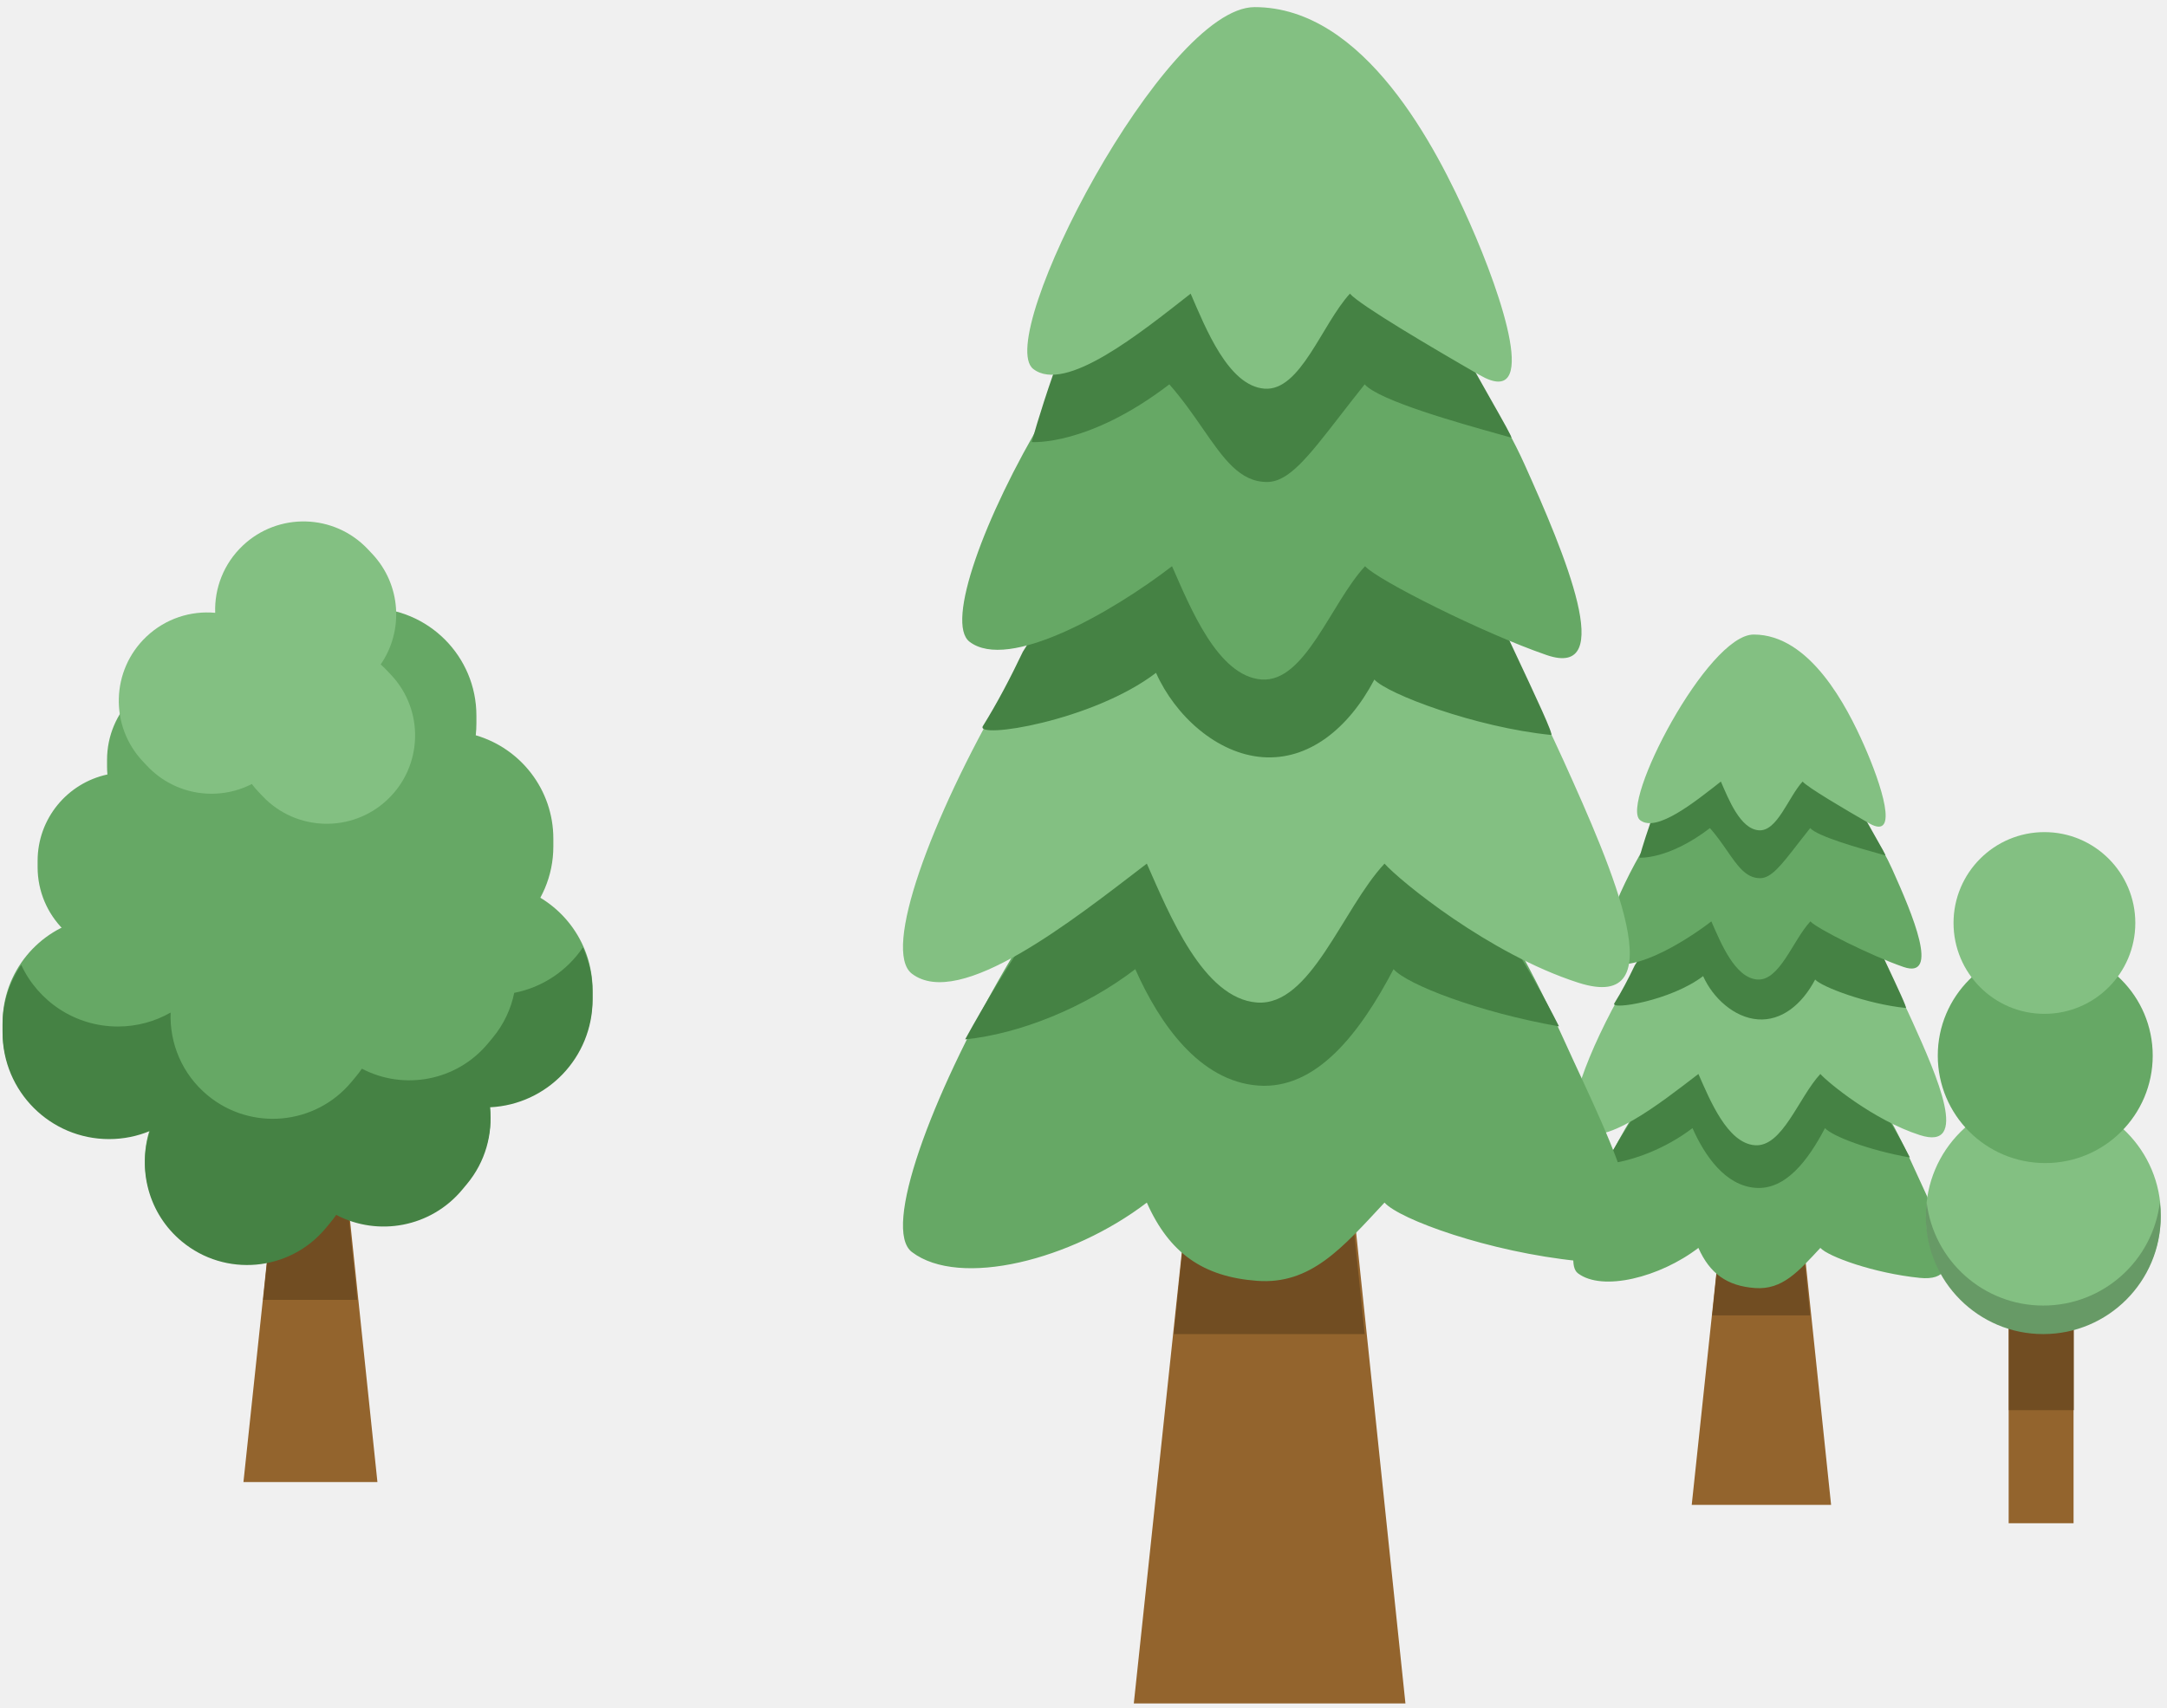
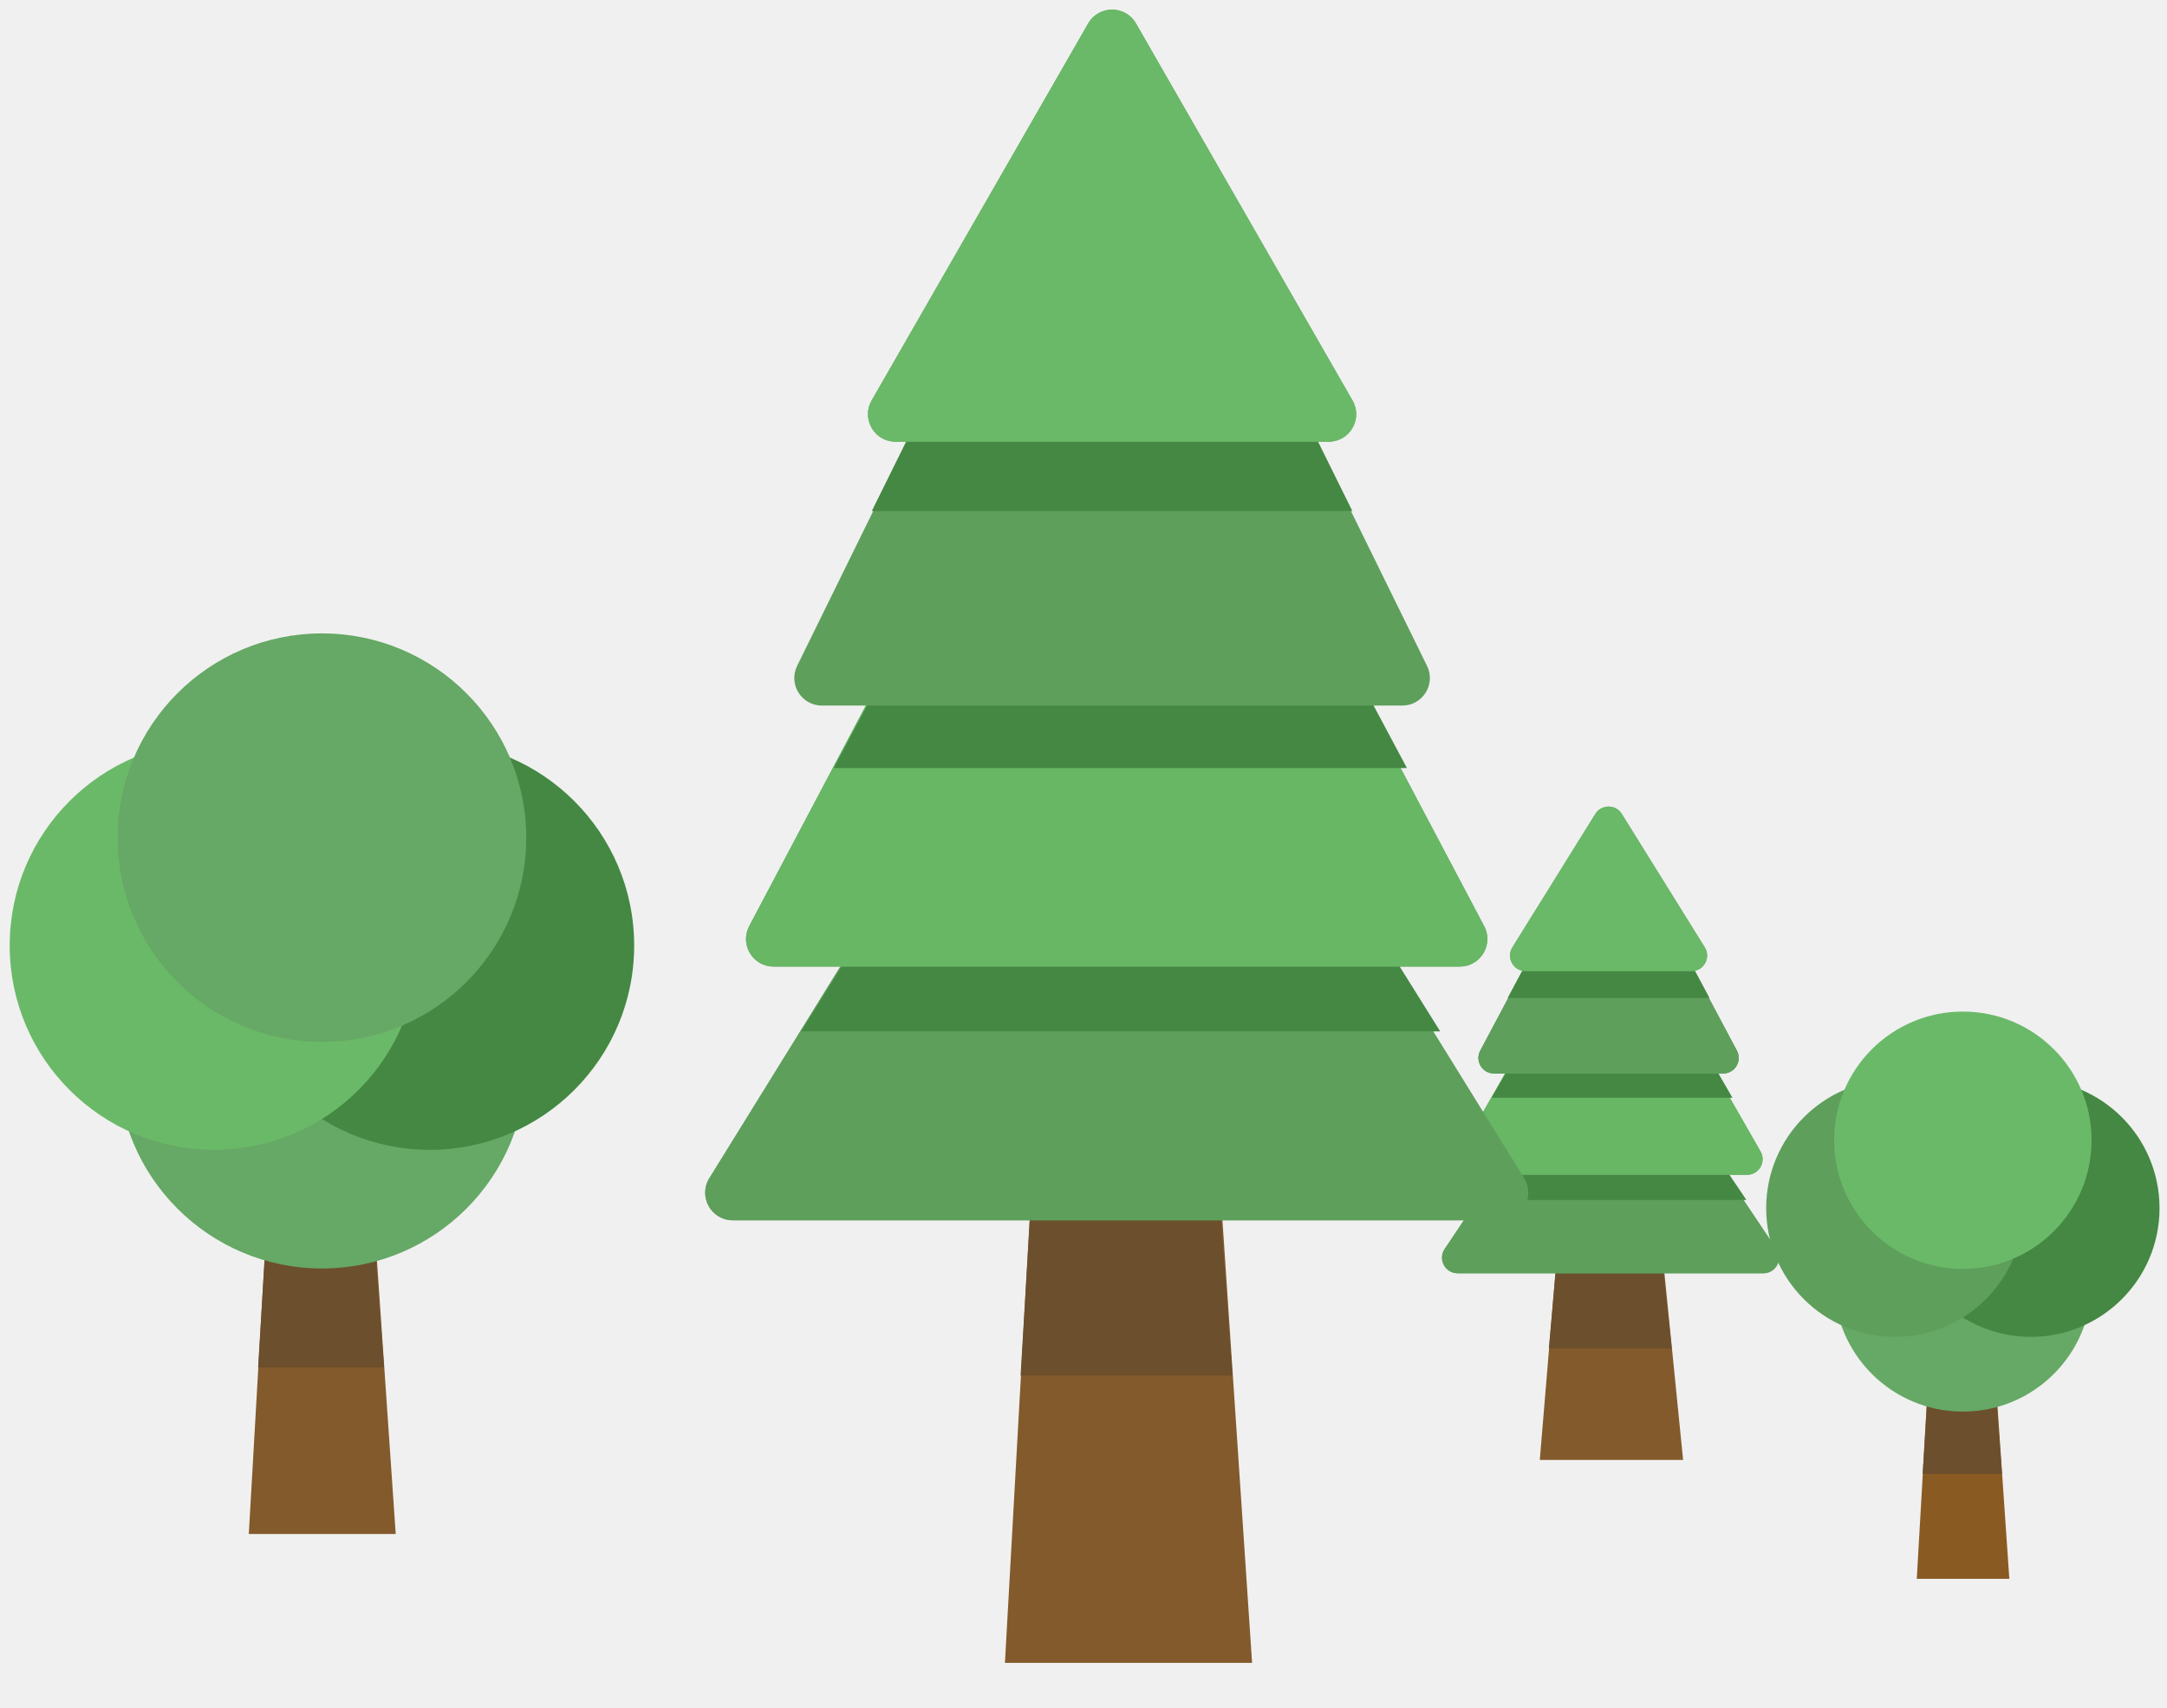
<svg xmlns="http://www.w3.org/2000/svg" width="236" height="186" viewBox="0 0 236 186" fill="none">
-   <path d="M188.994 119.229H194.737L199.417 163.933H184.24L188.994 119.229Z" fill="#93642D" />
-   <path d="M188.953 119.229H194.658L197.139 143.29H186.473L188.953 119.229Z" fill="#714D22" />
-   <path d="M209.079 139.207C214.803 139.784 211.01 132.899 208.243 126.777C205.476 120.655 199.489 109.139 190.299 109.139C182.768 109.139 168.499 136.161 171.841 138.703C174.514 140.737 180.789 139.141 184.966 135.94C186.22 138.765 188.112 140.087 191.119 140.313C194.127 140.539 195.881 138.482 198.248 135.94C199.083 136.881 204.084 138.703 209.079 139.207Z" fill="#66A865" />
-   <path fill-rule="evenodd" clip-rule="evenodd" d="M208 126.092C204.549 119.3 198.584 110.3 190.116 110.3C185.76 110.3 179.33 118.62 174.815 126.819C177.888 126.508 181.535 125.03 184.322 122.893C185.684 125.962 187.919 129.154 191.186 129.399C194.454 129.645 196.892 126.443 198.752 122.893C199.518 123.757 203.51 125.302 208 126.092Z" fill="#458244" />
-   <path d="M209.079 123.651C214.557 125.408 211.01 117.343 208.243 111.221C205.476 105.099 199.489 93.582 190.299 93.582C182.768 93.582 168.499 120.605 171.841 123.147C174.514 125.181 180.789 120.196 184.966 116.994C186.22 119.819 188.112 124.531 191.119 124.757C194.127 124.983 195.881 119.537 198.248 116.994C199.083 117.936 204.084 122.049 209.079 123.651Z" fill="#83C082" />
-   <path fill-rule="evenodd" clip-rule="evenodd" d="M205.416 104.93C206.742 107.753 207.712 109.82 207.556 109.804C203.312 109.378 198.391 107.504 197.681 106.707C196.225 109.474 193.989 111.236 191.433 111.045C188.877 110.853 186.545 108.724 185.48 106.332C181.93 109.043 175.344 110.052 175.806 109.308C176.598 108.035 177.338 106.628 178.042 105.149C182.275 98.369 187.43 92.441 191.106 92.441C195.549 92.441 199.303 94.918 202.366 98.254C202.524 98.652 202.682 99.031 202.844 99.386C203.719 101.316 204.63 103.256 205.416 104.93Z" fill="#458244" />
-   <path d="M207.309 105.339C211.278 106.703 208.316 99.666 206.069 94.673C203.822 89.68 198.151 81.806 190.706 81.277C183.745 80.782 172.349 102.521 175.063 104.595C177.234 106.253 182.984 102.983 186.376 100.372C187.394 102.676 188.93 106.519 191.373 106.703C193.815 106.887 195.24 102.445 197.162 100.372C197.84 101.14 203.77 104.122 207.309 105.339Z" fill="#66A865" />
-   <path fill-rule="evenodd" clip-rule="evenodd" d="M204.107 90.911C204.915 92.336 205.409 93.209 205.324 93.184C205.14 93.132 204.913 93.068 204.653 92.996C202.464 92.384 197.95 91.122 197.139 90.208C196.643 90.829 196.195 91.407 195.785 91.936C193.969 94.279 192.896 95.665 191.682 95.665C190.157 95.665 189.251 94.355 188.098 92.688C187.557 91.907 186.963 91.047 186.225 90.208C181.686 93.686 178.535 93.432 178.535 93.432C178.535 93.432 180.211 87.222 183.147 81.605C185.821 78.581 188.467 76.565 190.611 76.565C193.247 76.565 195.64 77.437 197.791 78.843C197.821 78.91 197.852 78.977 197.883 79.045C199.859 83.416 202.558 88.179 204.107 90.911Z" fill="#458244" />
-   <path d="M203.57 89.692C206.929 91.625 204.865 85.378 203.01 81.19C201.156 77.002 197.145 69.124 190.988 69.124C185.943 69.124 176.382 87.609 178.621 89.348C180.412 90.739 184.617 87.329 187.415 85.139C188.255 87.072 189.523 90.294 191.538 90.449C193.553 90.604 194.728 86.878 196.314 85.139C196.874 85.783 200.883 88.147 203.57 89.692Z" fill="#83C082" />
-   <rect x="218.756" y="132.614" width="7.068" height="33.321" fill="#93642D" />
-   <rect x="218.775" y="120.294" width="7.068" height="33.321" fill="#714D22" />
-   <rect x="209.748" y="119.58" width="25.58" height="25.58" rx="12.79" fill="#83C082" />
-   <rect x="211.036" y="103.291" width="23.409" height="23.409" rx="11.704" fill="#66A865" />
-   <rect x="212.752" y="90.647" width="19.797" height="19.797" rx="9.899" fill="#83C082" />
-   <path fill-rule="evenodd" clip-rule="evenodd" d="M209.827 130.986C209.765 131.496 209.733 132.014 209.733 132.541C209.733 139.604 215.46 145.33 222.523 145.33C229.587 145.33 235.313 139.604 235.313 132.541C235.313 132.014 235.281 131.496 235.22 130.986C234.453 137.317 229.061 142.222 222.523 142.222C215.986 142.222 210.594 137.317 209.827 130.986Z" fill="#679A66" />
-   <path d="M31.083 118.467H36.605L41.104 161.446H26.513L31.083 118.467Z" fill="#93642D" />
-   <path d="M31.044 118.467H36.529L38.914 141.6H28.659L31.044 118.467Z" fill="#714D22" />
-   <path fill-rule="evenodd" clip-rule="evenodd" d="M9.394 98.184C9.394 91.777 14.588 86.584 20.995 86.584C27.401 86.584 32.595 91.777 32.595 98.184V99.013C32.595 99.448 32.571 99.878 32.525 100.301C37.353 101.704 40.882 106.161 40.882 111.442V112.271C40.882 118.677 35.688 123.871 29.281 123.871C25.816 123.871 22.706 122.352 20.581 119.944C18.455 122.352 15.345 123.871 11.88 123.871C5.473 123.871 0.279 118.677 0.279 112.271V111.442C0.279 105.871 4.207 101.217 9.444 100.097C9.411 99.74 9.394 99.379 9.394 99.013V98.184Z" fill="#66A865" />
-   <path fill-rule="evenodd" clip-rule="evenodd" d="M35.477 133.572C31.545 138.301 24.523 138.948 19.793 135.015C15.064 131.083 14.417 124.061 18.349 119.332L18.858 118.72C19.125 118.398 19.407 118.096 19.701 117.812C16.998 113.813 17.129 108.357 20.37 104.459L20.878 103.847C24.811 99.118 31.833 98.471 36.562 102.404C39.12 104.53 40.483 107.56 40.575 110.643C43.622 110.169 46.85 110.957 49.408 113.084C54.138 117.016 54.784 124.038 50.852 128.767L50.343 129.379C46.924 133.492 41.168 134.517 36.614 132.128C36.42 132.412 36.21 132.69 35.985 132.96L35.477 133.572Z" fill="#66A865" />
-   <path fill-rule="evenodd" clip-rule="evenodd" d="M32.696 94.446C32.696 87.968 37.948 82.716 44.426 82.716C50.904 82.716 56.156 87.968 56.156 94.446V95.284C56.156 95.724 56.131 96.159 56.084 96.586C60.966 98.005 64.534 102.511 64.534 107.851V108.689C64.534 115.167 59.283 120.419 52.805 120.419C49.301 120.419 46.157 118.883 44.007 116.448C41.858 118.883 38.713 120.419 35.21 120.419C28.732 120.419 23.48 115.167 23.48 108.689V107.851C23.48 102.218 27.451 97.512 32.747 96.381C32.714 96.019 32.696 95.654 32.696 95.284V94.446Z" fill="#66A865" />
-   <path fill-rule="evenodd" clip-rule="evenodd" d="M28.425 77.959C28.425 71.481 33.676 66.23 40.155 66.23C46.633 66.23 51.884 71.481 51.884 77.959V78.797C51.884 79.237 51.86 79.672 51.813 80.099C56.695 81.518 60.263 86.025 60.263 91.364V92.202C60.263 98.68 55.011 103.932 48.533 103.932C45.03 103.932 41.885 102.396 39.736 99.961C37.587 102.396 34.442 103.932 30.939 103.932C24.46 103.932 19.209 98.68 19.209 92.202V91.364C19.209 85.731 23.18 81.025 28.476 79.894C28.442 79.533 28.425 79.167 28.425 78.797V77.959Z" fill="#66A865" />
-   <path fill-rule="evenodd" clip-rule="evenodd" d="M11.658 82.781C11.658 77.465 15.967 73.156 21.282 73.156C26.597 73.156 30.906 77.465 30.906 82.781V83.468C30.906 83.829 30.886 84.186 30.848 84.537C34.853 85.701 37.781 89.398 37.781 93.78V94.467C37.781 99.782 33.472 104.091 28.156 104.091C25.282 104.091 22.702 102.831 20.938 100.833C19.175 102.831 16.595 104.091 13.72 104.091C8.405 104.091 4.096 99.782 4.096 94.467V93.78C4.096 89.157 7.354 85.296 11.699 84.368C11.672 84.072 11.658 83.771 11.658 83.468V82.781Z" fill="#66A865" />
-   <path fill-rule="evenodd" clip-rule="evenodd" d="M42.579 73.504C46.23 77.368 46.057 83.459 42.194 87.11C38.331 90.76 32.239 90.588 28.589 86.725L28.116 86.225C27.868 85.962 27.638 85.689 27.425 85.408C23.714 87.313 19.047 86.636 16.038 83.451L15.566 82.952C11.915 79.088 12.087 72.997 15.951 69.346C18.04 67.372 20.781 66.516 23.435 66.757C23.344 64.094 24.354 61.406 26.444 59.431C30.307 55.781 36.398 55.953 40.049 59.816L40.521 60.316C43.696 63.676 43.979 68.72 41.459 72.379C41.682 72.576 41.899 72.784 42.107 73.005L42.579 73.504Z" fill="#83C082" />
-   <path fill-rule="evenodd" clip-rule="evenodd" d="M63.482 103.206C61.773 105.732 59.106 107.556 56.002 108.157C55.648 109.904 54.869 111.591 53.65 113.057L53.142 113.669C49.722 117.781 43.966 118.806 39.413 116.418C39.218 116.702 39.009 116.98 38.784 117.25L38.276 117.861C34.343 122.591 27.322 123.237 22.592 119.305C19.823 117.003 18.454 113.642 18.583 110.302C16.889 111.27 14.926 111.824 12.835 111.824C8.171 111.824 4.15 109.072 2.308 105.104C1.028 106.969 0.279 109.226 0.279 111.659V112.487C0.279 118.894 5.473 124.088 11.88 124.088C13.455 124.088 14.956 123.774 16.325 123.206C14.949 127.418 16.178 132.227 19.793 135.233C24.522 139.165 31.544 138.518 35.477 133.789L35.985 133.177C36.21 132.907 36.419 132.629 36.614 132.345C41.167 134.734 46.923 133.709 50.343 129.596L50.852 128.984C52.869 126.558 53.681 123.529 53.355 120.623C59.578 120.335 64.534 115.199 64.534 108.906V108.068C64.534 106.334 64.158 104.687 63.482 103.206Z" fill="#458244" />
-   <path d="M132.746 98.435H143.938L153.061 185.565H123.479L132.746 98.435Z" fill="#93642D" />
-   <path d="M132.665 98.435H143.785L148.619 145.331H127.83L132.665 98.435Z" fill="#714D22" />
-   <path d="M171.892 137.372C183.05 138.497 175.658 125.078 170.264 113.146C164.87 101.213 153.201 78.767 135.289 78.767C120.611 78.767 92.799 131.435 99.312 136.391C104.523 140.355 116.754 137.244 124.896 131.004C127.338 136.51 131.026 139.087 136.888 139.528C142.75 139.968 146.169 135.96 150.783 131.004C152.411 132.84 162.158 136.391 171.892 137.372Z" fill="#66A865" />
-   <path fill-rule="evenodd" clip-rule="evenodd" d="M169.789 111.811C163.063 98.573 151.436 81.03 134.931 81.03C126.442 81.03 113.908 97.247 105.109 113.227C111.098 112.622 118.206 109.74 123.639 105.576C126.293 111.559 130.649 117.779 137.018 118.257C143.387 118.736 148.138 112.495 151.765 105.576C153.258 107.26 161.038 110.272 169.789 111.811Z" fill="#458244" />
-   <path d="M171.892 107.053C182.571 110.478 175.658 94.758 170.264 82.826C164.87 70.894 153.201 48.447 135.289 48.447C120.611 48.447 92.799 101.116 99.312 106.071C104.523 110.036 116.754 100.319 124.896 94.079C127.338 99.585 131.026 108.768 136.888 109.209C142.75 109.649 146.169 99.034 150.783 94.079C152.411 95.914 162.158 103.93 171.892 107.053Z" fill="#83C082" />
-   <path fill-rule="evenodd" clip-rule="evenodd" d="M164.754 70.562C167.339 76.066 169.23 80.094 168.927 80.063C160.654 79.232 151.062 75.58 149.678 74.026C146.841 79.419 142.483 82.854 137.501 82.481C132.52 82.108 127.974 77.958 125.898 73.295C118.979 78.58 106.142 80.547 107.043 79.096C108.585 76.616 110.027 73.874 111.398 70.993C119.649 57.778 129.698 46.221 136.865 46.221C145.524 46.221 152.84 51.049 158.811 57.551C159.118 58.326 159.427 59.065 159.741 59.758C161.447 63.519 163.222 67.299 164.754 70.562Z" fill="#458244" />
-   <path d="M168.442 71.361C176.178 74.02 170.405 60.304 166.025 50.572C161.645 40.84 150.591 25.494 136.082 24.462C122.513 23.498 100.302 65.869 105.592 69.911C109.823 73.144 121.029 66.77 127.641 61.68C129.625 66.171 132.62 73.661 137.38 74.02C142.141 74.379 144.917 65.722 148.664 61.68C149.986 63.177 161.545 68.99 168.442 71.361Z" fill="#66A865" />
-   <path fill-rule="evenodd" clip-rule="evenodd" d="M162.203 43.24C163.778 46.018 164.742 47.718 164.576 47.671C164.217 47.569 163.774 47.445 163.268 47.303C159.002 46.111 150.203 43.652 148.621 41.87C147.655 43.081 146.782 44.208 145.983 45.239C142.444 49.806 140.352 52.506 137.985 52.506C135.014 52.506 133.247 49.953 131 46.704C129.946 45.181 128.787 43.506 127.349 41.87C118.503 48.649 112.361 48.155 112.361 48.155C112.361 48.155 115.628 36.051 121.351 25.104C126.561 19.208 131.72 15.279 135.898 15.279C141.036 15.279 145.701 16.979 149.892 19.719C149.952 19.849 150.012 19.981 150.072 20.113C153.923 28.633 159.185 37.916 162.203 43.24Z" fill="#458244" />
-   <path d="M161.156 40.864C167.702 44.631 163.679 32.455 160.065 24.292C156.451 16.13 148.633 0.775 136.632 0.775C126.799 0.775 108.164 36.803 112.528 40.193C116.019 42.905 124.214 36.258 129.669 31.99C131.305 35.756 133.776 42.038 137.704 42.339C141.631 42.641 143.922 35.38 147.013 31.99C148.104 33.245 155.919 37.851 161.156 40.864Z" fill="#83C082" />
+   <g clip-path="url(#clip0_1_2)">
+     <path d="M210.187 146.873H217.105L218.829 171.992H208.75L210.187 146.873Z" fill="#8A5A23" />
+     <path d="M29.376 127.227H40.359L43.096 167.106H27.096L29.376 127.227Z" fill="#835A2B" />
+     <path d="M209.928 151.715H217.367L218.03 160.563H209.389L209.928 151.715Z" fill="#6C4F2D" />
+     <path d="M28.965 134.915H40.776L41.828 148.961H28.11L28.965 134.915Z" fill="#6C4F2D" />
+     <path d="M169.918 132.345H180.631L183.301 159.042H167.693L169.918 132.345Z" fill="#835A2B" />
+     <path d="M169.516 137.491H181.038L182.063 146.895H168.682L169.516 137.491Z" fill="#6C4F2D" />
+     <path d="M173.985 111.208C174.657 110.206 176.132 110.206 176.804 111.208L193.455 136.062C194.21 137.189 193.403 138.703 192.046 138.703H158.743C157.386 138.703 156.578 137.189 157.333 136.062L173.985 111.208Z" fill="#5E9F5C" />
+     <path d="M173.985 111.208C174.657 110.206 176.132 110.206 176.804 111.208L193.455 136.062C194.21 137.189 193.403 138.703 192.046 138.703H158.743C157.386 138.703 156.578 137.189 157.333 136.062L173.985 111.208Z" fill="#5E9F5C" />
+     <path d="M175.579 109.105L190.198 130.718H160.959L175.579 109.105Z" fill="#448843" />
+     <path d="M173.922 99.45C174.573 98.311 176.215 98.311 176.867 99.45L191.734 125.438C192.381 126.569 191.564 127.977 190.262 127.977H160.527C159.224 127.977 158.408 126.569 159.055 125.438L173.922 99.45Z" fill="#5E9F5C" />
+     <path d="M173.922 99.45C174.573 98.311 176.215 98.311 176.867 99.45L191.734 125.438C192.381 126.569 191.564 127.977 190.262 127.977H160.527C159.224 127.977 158.408 126.569 159.055 125.438L173.922 99.45Z" fill="#67B765" />
+     <path d="M175.56 96.876L188.677 119.587H162.443L175.56 96.876Z" fill="#448843" />
+     <path d="M173.686 90.991C174.324 89.791 176.043 89.791 176.681 90.991L189.161 114.451C189.762 115.581 188.944 116.944 187.664 116.944H162.703C161.423 116.944 160.604 115.581 161.206 114.451L173.686 90.991Z" fill="#5E9F5C" />
+     <path d="M173.686 90.991C174.324 89.791 176.043 89.791 176.681 90.991L189.161 114.451C189.762 115.581 188.944 116.944 187.664 116.944H162.703C161.423 116.944 160.604 115.581 161.206 114.451L173.686 90.991Z" fill="#5E9F5C" />
+     <path d="M175.183 88.175L186.178 108.72H164.189L175.183 88.175Z" fill="#448843" />
+     <path d="M173.743 88.668C174.407 87.6 175.96 87.6 176.624 88.668L185.658 103.198C186.36 104.328 185.548 105.79 184.217 105.79H166.15C164.819 105.79 164.007 104.328 164.709 103.198L173.743 88.668Z" fill="#5E9F5C" />
+     <path d="M173.743 88.668C174.407 87.6 175.96 87.6 176.624 88.668L185.658 103.198C186.36 104.328 185.548 105.79 184.217 105.79H166.15C164.819 105.79 164.007 104.328 164.709 103.198L173.743 88.668Z" fill="#6AB968" />
+     <path d="M113.279 112.35H131.756L136.36 181.145H109.443L113.279 112.35Z" fill="#835A2B" />
+     <path d="M112.587 125.611H132.457L134.226 149.843H111.148L112.587 125.611Z" fill="#6C4F2D" />
+     <path d="M119.064 60.783C120.237 58.888 122.993 58.888 124.166 60.783L165.978 128.352C167.215 130.351 165.777 132.931 163.427 132.931H79.803C77.453 132.931 76.016 130.351 77.252 128.352L119.064 60.783Z" fill="#5E9F5C" />
+     <path d="M119.064 60.783C120.237 58.888 122.993 58.888 124.166 60.783L165.978 128.352C167.215 130.351 165.777 132.931 163.427 132.931H79.803C77.453 132.931 76.016 130.351 77.252 128.352L119.064 60.783Z" fill="#5E9F5C" />
+     <path d="M122.054 56.661L156.849 112.355H87.259L122.054 56.661Z" fill="#448843" />
+     <path d="M118.963 30.169C120.089 28.038 123.142 28.038 124.268 30.169L161.635 100.89C162.691 102.888 161.242 105.292 158.982 105.292H84.248C81.988 105.292 80.54 102.888 81.595 100.89L118.963 30.169Z" fill="#5E9F5C" />
+     <path d="M118.963 30.169C120.089 28.038 123.142 28.038 124.268 30.169L161.635 100.89C162.691 102.888 161.242 105.292 158.982 105.292H84.248C81.988 105.292 80.54 102.888 81.595 100.89L118.963 30.169Z" fill="#67B765" />
+     <path d="M122.009 25.149L153.227 83.672H90.79L122.009 25.149Z" fill="#448843" />
+     <path d="M118.42 8.208C119.519 5.972 122.707 5.972 123.806 8.208L155.413 72.538C156.393 74.531 154.942 76.861 152.721 76.861H89.505C87.284 76.861 85.833 74.531 86.813 72.538L118.42 8.208Z" fill="#5E9F5C" />
+     <path d="M121.113 2.728L147.28 55.67H94.946L121.113 2.728Z" fill="#448843" />
+     <path d="M118.511 2.556C119.665 0.548 122.562 0.548 123.715 2.556L147.297 43.626C148.446 45.626 147.002 48.119 144.696 48.119H97.531C95.224 48.119 93.781 45.626 94.929 43.626L118.511 2.556Z" fill="#5E9F5C" />
+     <path d="M118.511 2.556C119.665 0.548 122.562 0.548 123.715 2.556L147.297 43.626C148.446 45.626 147.002 48.119 144.696 48.119H97.531C95.224 48.119 93.781 45.626 94.929 43.626L118.511 2.556Z" fill="#6AB968" />
+     <circle cx="213.768" cy="139.758" r="14.016" fill="#66A865" />
+     <circle cx="35.061" cy="115.932" r="22.251" fill="#66A865" />
+     <circle cx="221.171" cy="131.615" r="14.016" fill="#448843" />
+     <circle cx="46.814" cy="103.004" r="22.251" fill="#448843" />
+     <circle cx="206.365" cy="131.615" r="14.016" fill="#5E9F5C" />
+     <circle cx="23.308" cy="103.004" r="22.251" fill="#6AB968" />
+     <circle cx="213.768" cy="124.212" r="14.016" fill="#6AB968" />
+     <circle cx="35.061" cy="91.251" r="22.251" fill="#66A865" />
+   </g>
+   <defs>
+     <clipPath id="clip0_1_2">
+       <rect width="236" height="186" fill="white" />
+     </clipPath>
+   </defs>
</svg>
